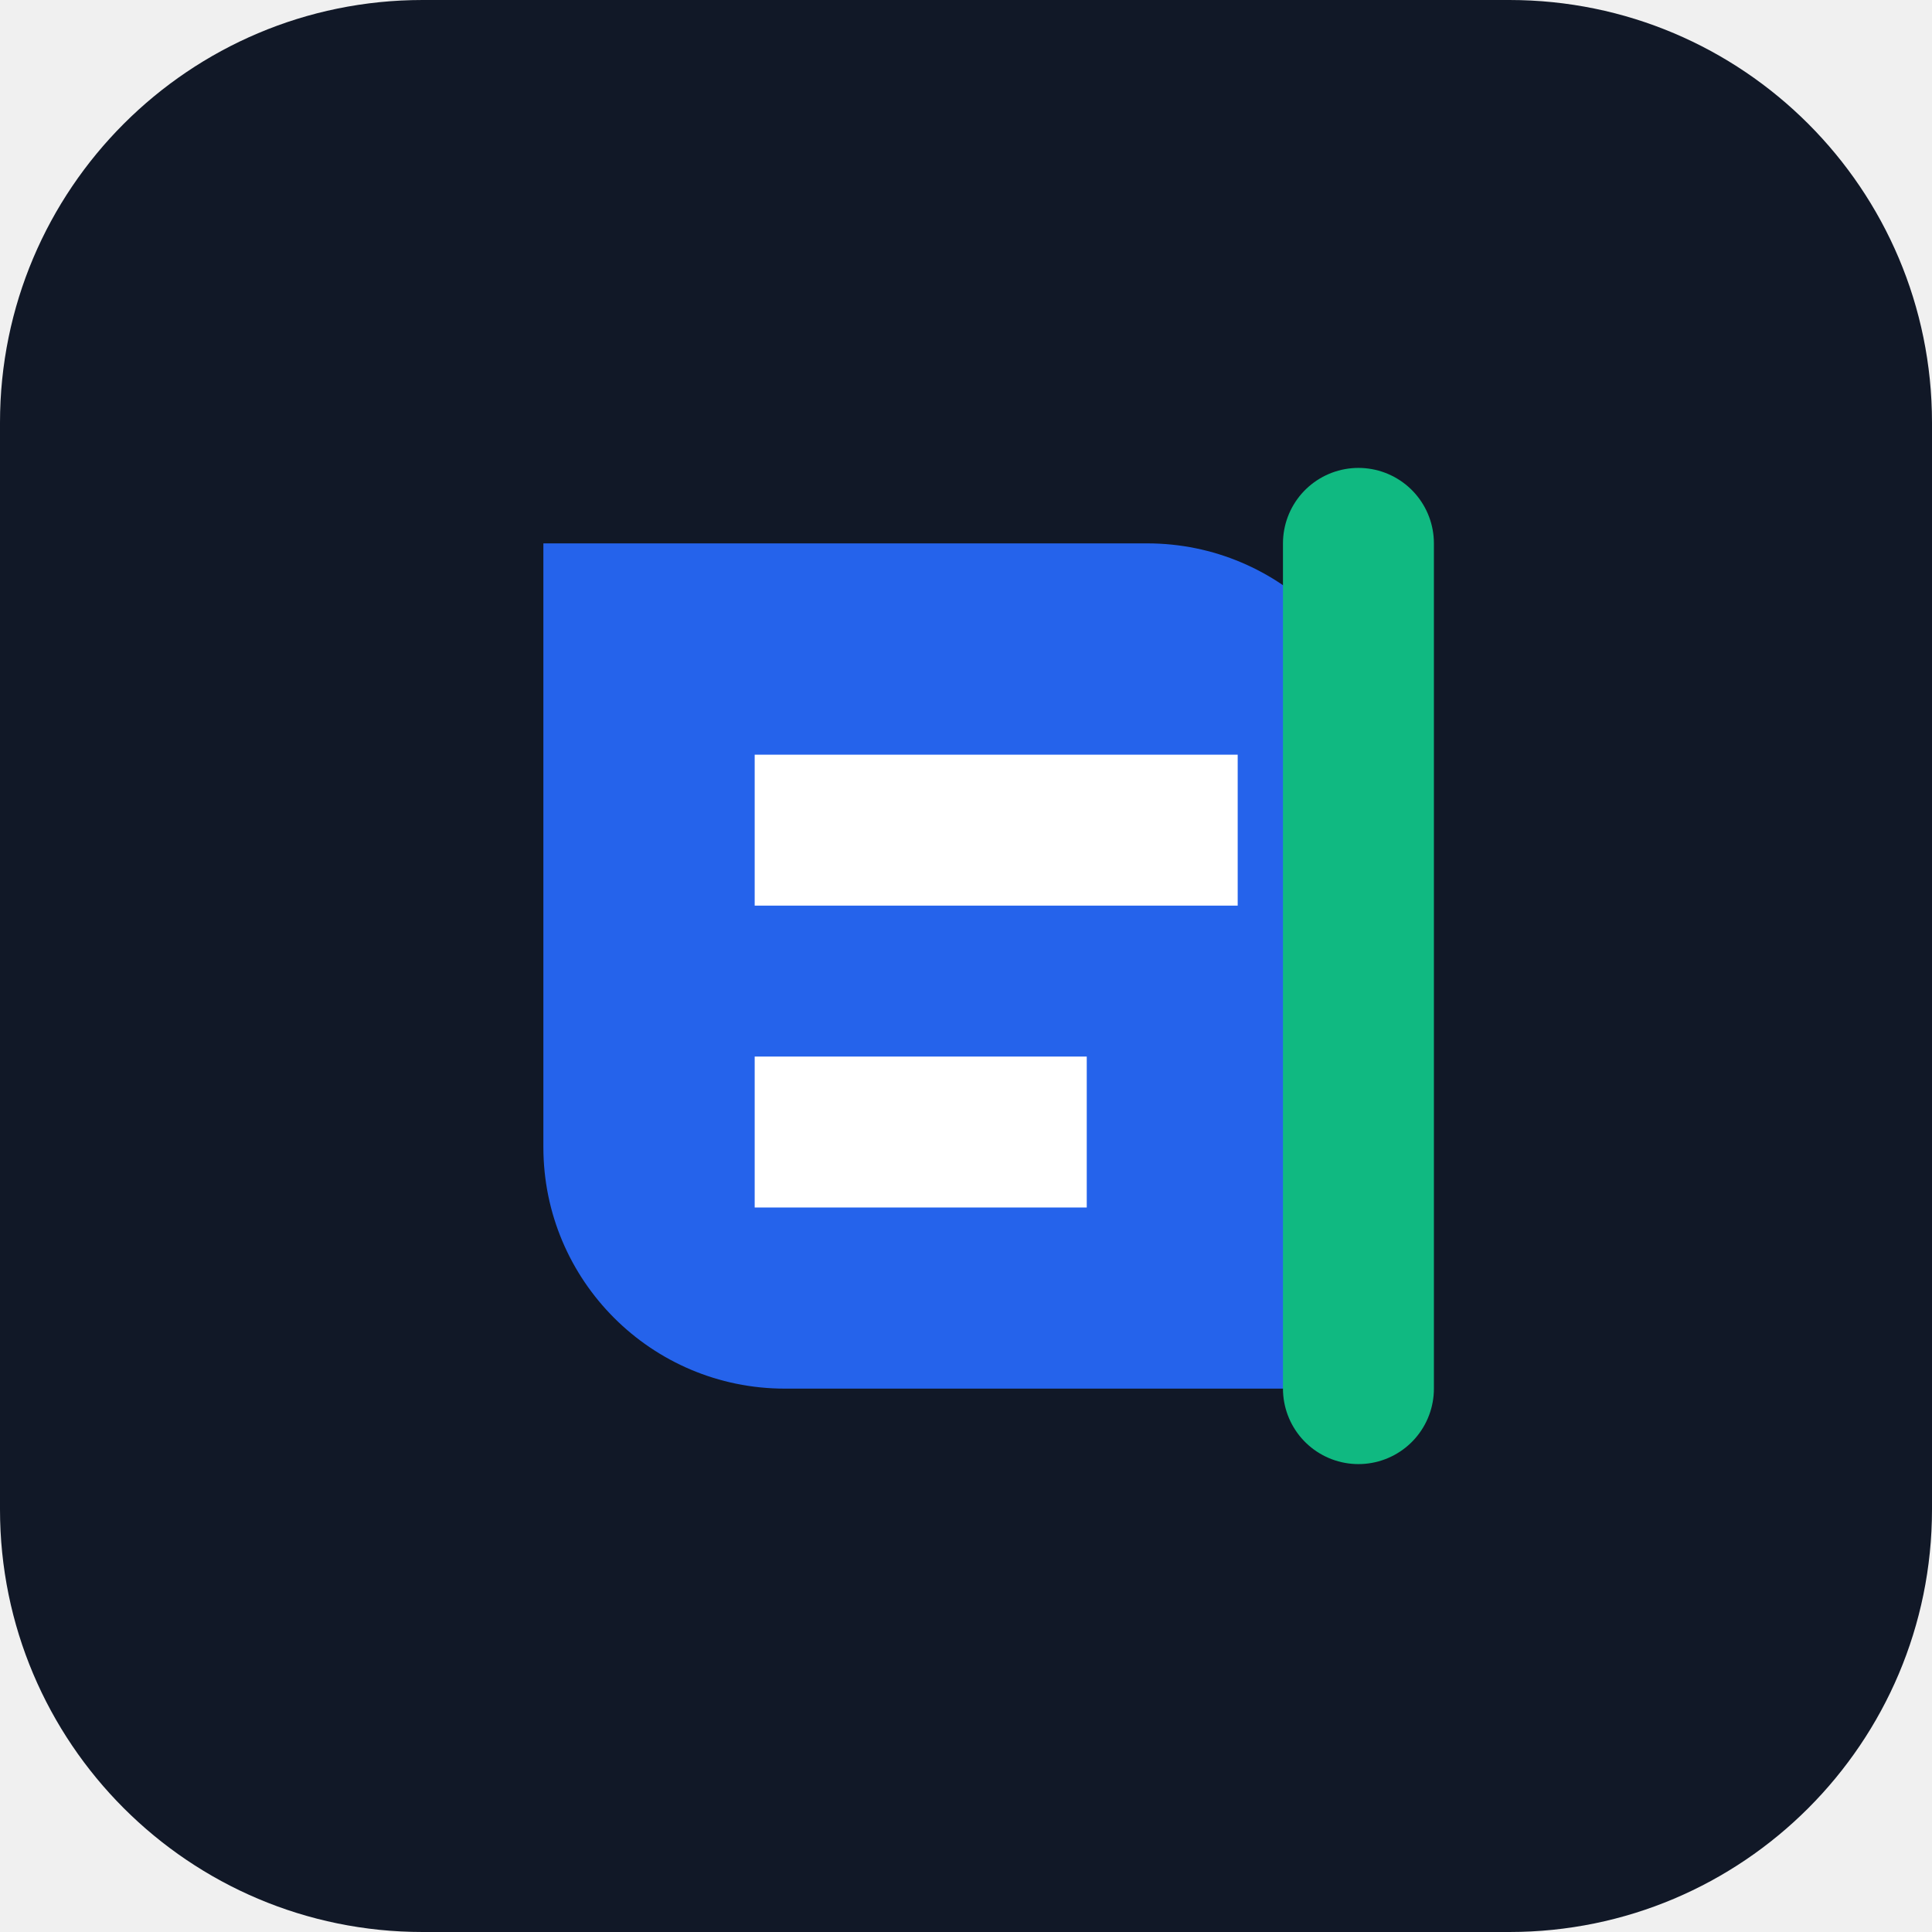
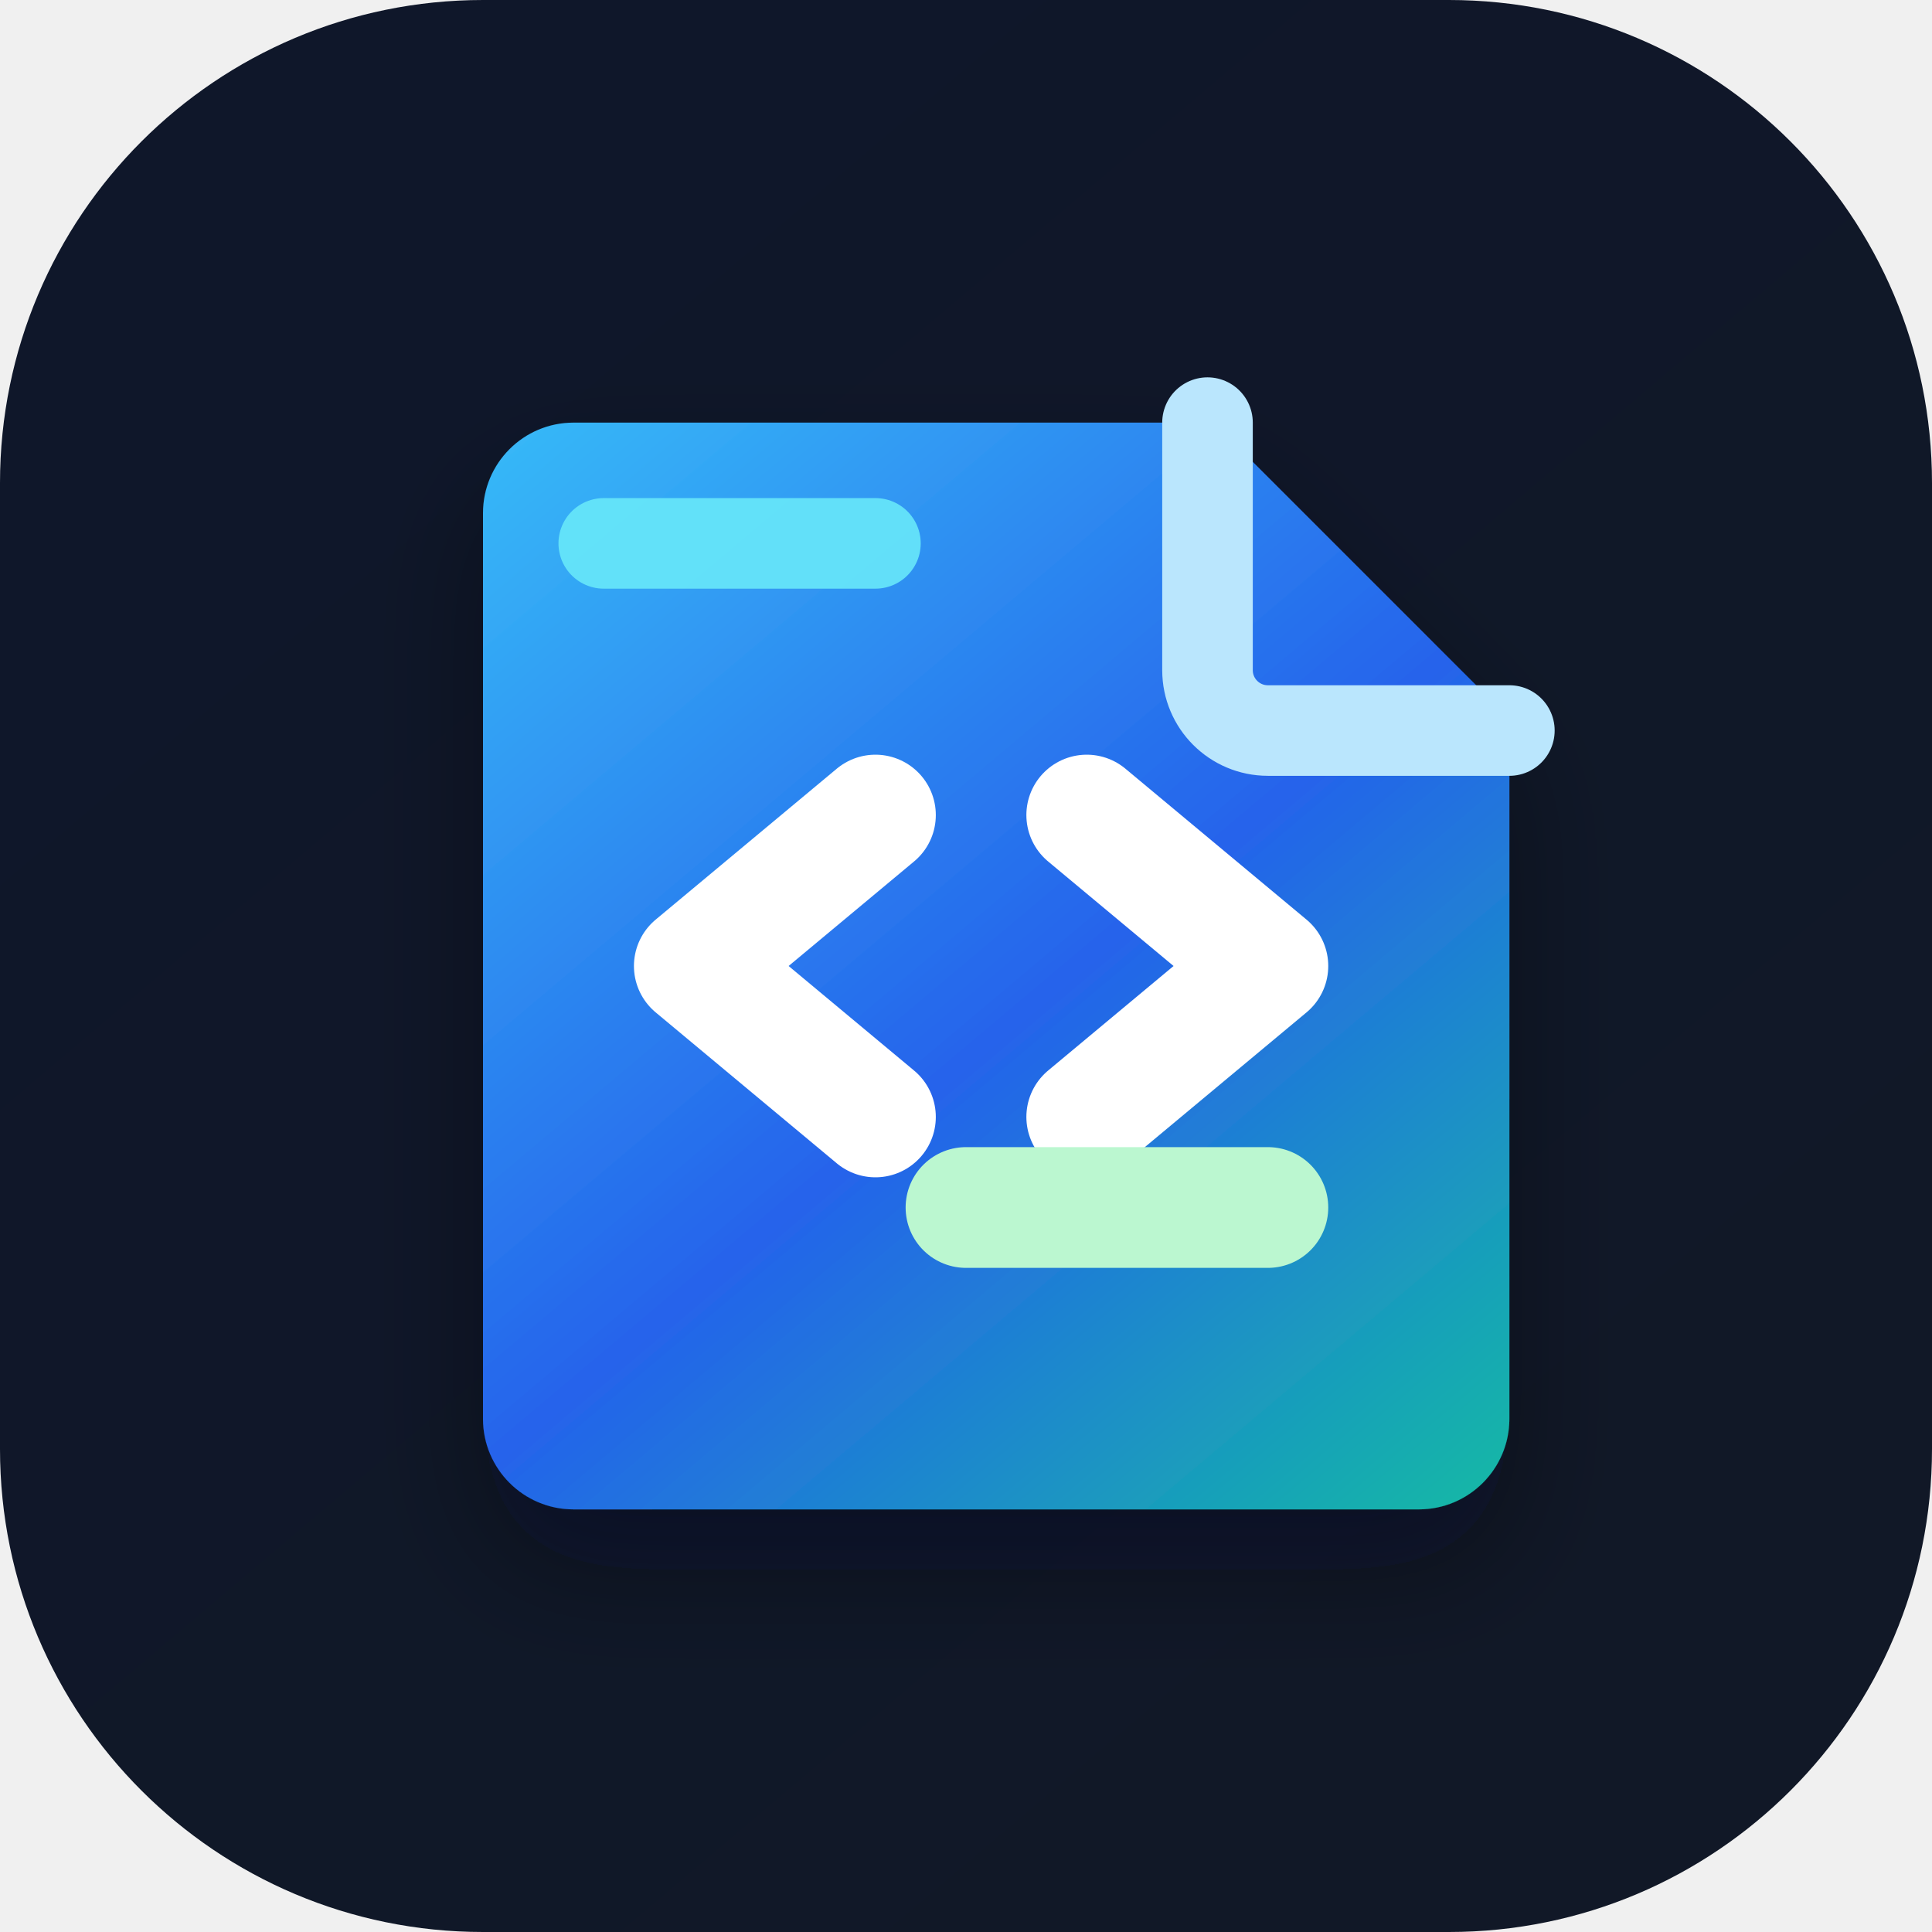
<svg xmlns="http://www.w3.org/2000/svg" viewBox="0 0 64 64" role="img" aria-label="Dev Knowledge logo">
-   <rect width="64" height="64" rx="14" fill="#111827" />
-   <path d="M18 18h20a8 8 0 0 1 8 8v20H26a8 8 0 0 1-8-8V18Z" fill="#2563eb" />
-   <path d="M25 25h16v5H25v-5Zm0 10h11v5H25v-5Z" fill="#fff" />
-   <path d="M45 18v28" stroke="#10b981" stroke-width="5" stroke-linecap="round" />
+   <defs>
+     <linearGradient id="surface" x1="10" x2="54" y1="6" y2="58" gradientUnits="userSpaceOnUse">
+       <stop stop-color="#0f172a" />
+       <stop offset="1" stop-color="#111827" />
+     </linearGradient>
+     <linearGradient id="page" x1="16" x2="48" y1="13" y2="51" gradientUnits="userSpaceOnUse">
+       <stop stop-color="#38bdf8" />
+       <stop offset=".55" stop-color="#2563eb" />
+       <stop offset="1" stop-color="#14b8a6" />
+     </linearGradient>
+     <filter id="shadow" x="8" y="8" width="48" height="48" color-interpolation-filters="sRGB" filterUnits="userSpaceOnUse">
+       <feDropShadow dx="0" dy="2" stdDeviation="2" flood-color="#020617" flood-opacity=".35" />
+     </filter>
+   </defs>
+   <rect width="64" height="64" rx="16" fill="url(#surface)" />
+   <path d="M16 47V17a3 3 0 0 1 3-3h21.2L50 23.8V47a3 3 0 0 1-3 3H19a3 3 0 0 1-3-3Z" fill="url(#page)" filter="url(#shadow)" />
+   <path d="M40 14v8.2a2 2 0 0 0 2 2H50" fill="none" stroke="#bae6fd" stroke-linecap="round" stroke-linejoin="round" stroke-width="3" />
+   <path d="M29 27 23 32l6 5M36 27l6 5-6 5" fill="none" stroke="#fff" stroke-linecap="round" stroke-linejoin="round" stroke-width="4" />
+   <path d="M32 40h10" stroke="#bbf7d0" stroke-linecap="round" stroke-width="4" />
+   <path d="M20 18h9" stroke="#67e8f9" stroke-linecap="round" stroke-width="3" opacity=".9" />
</svg>
